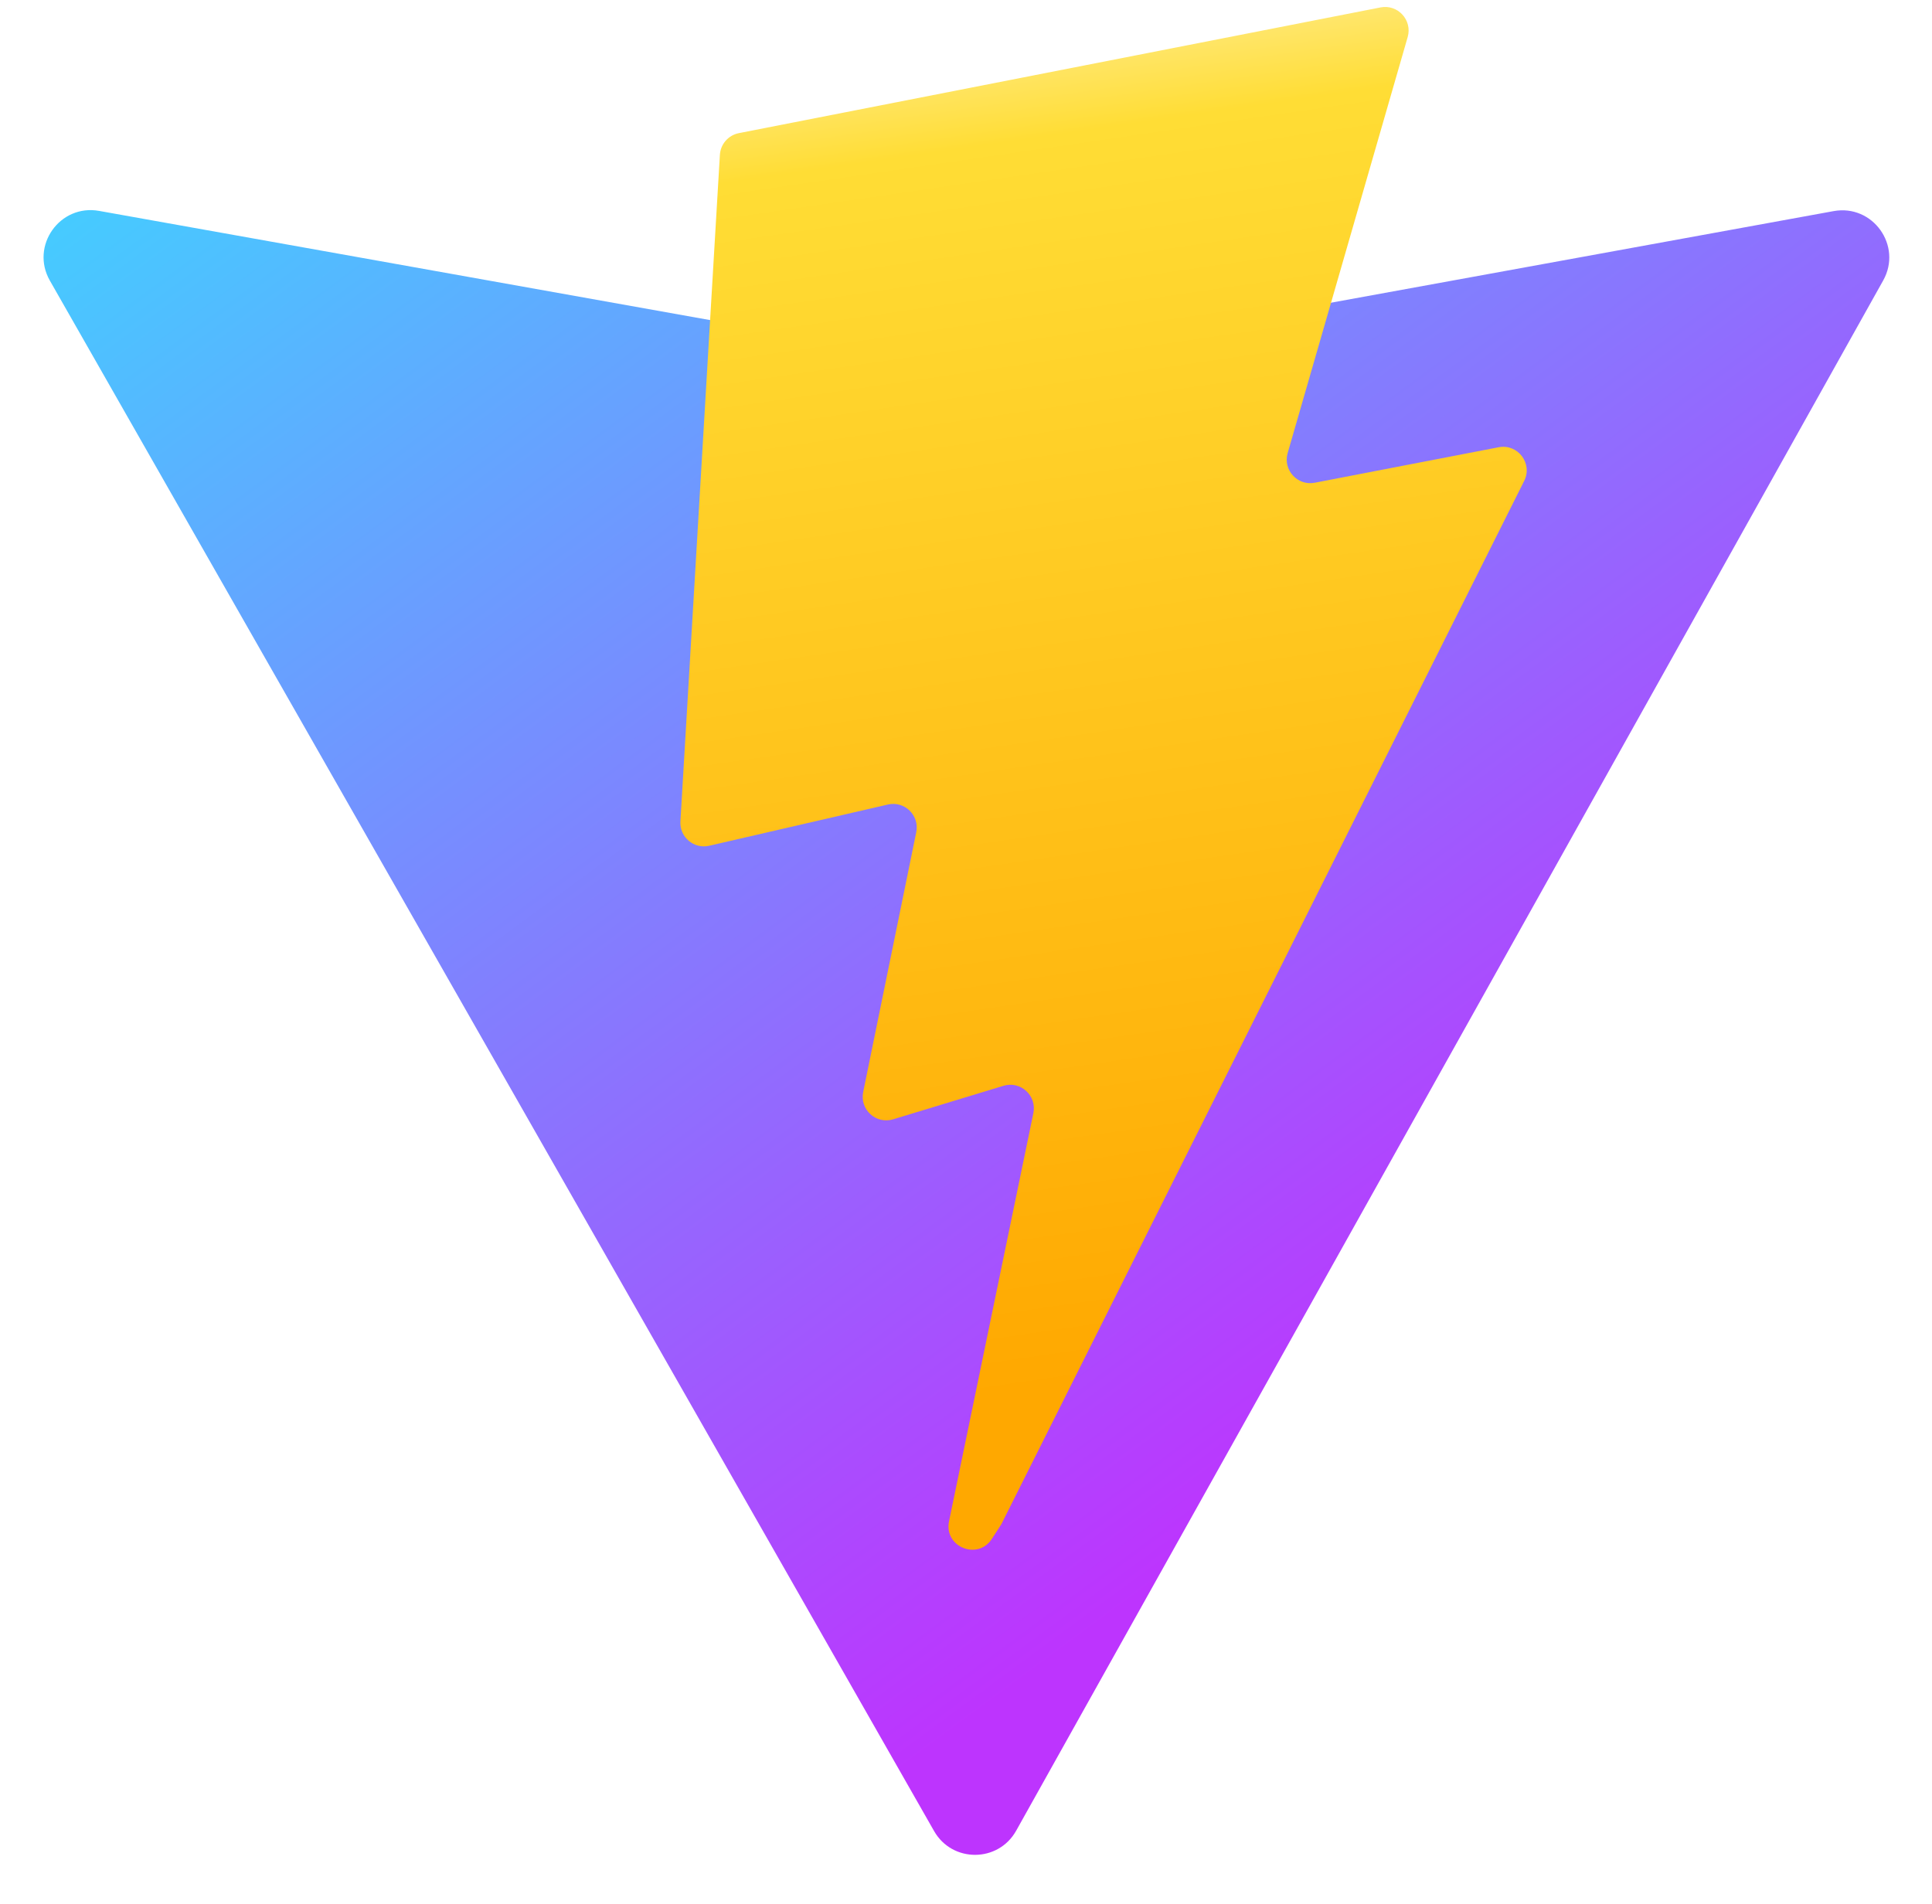
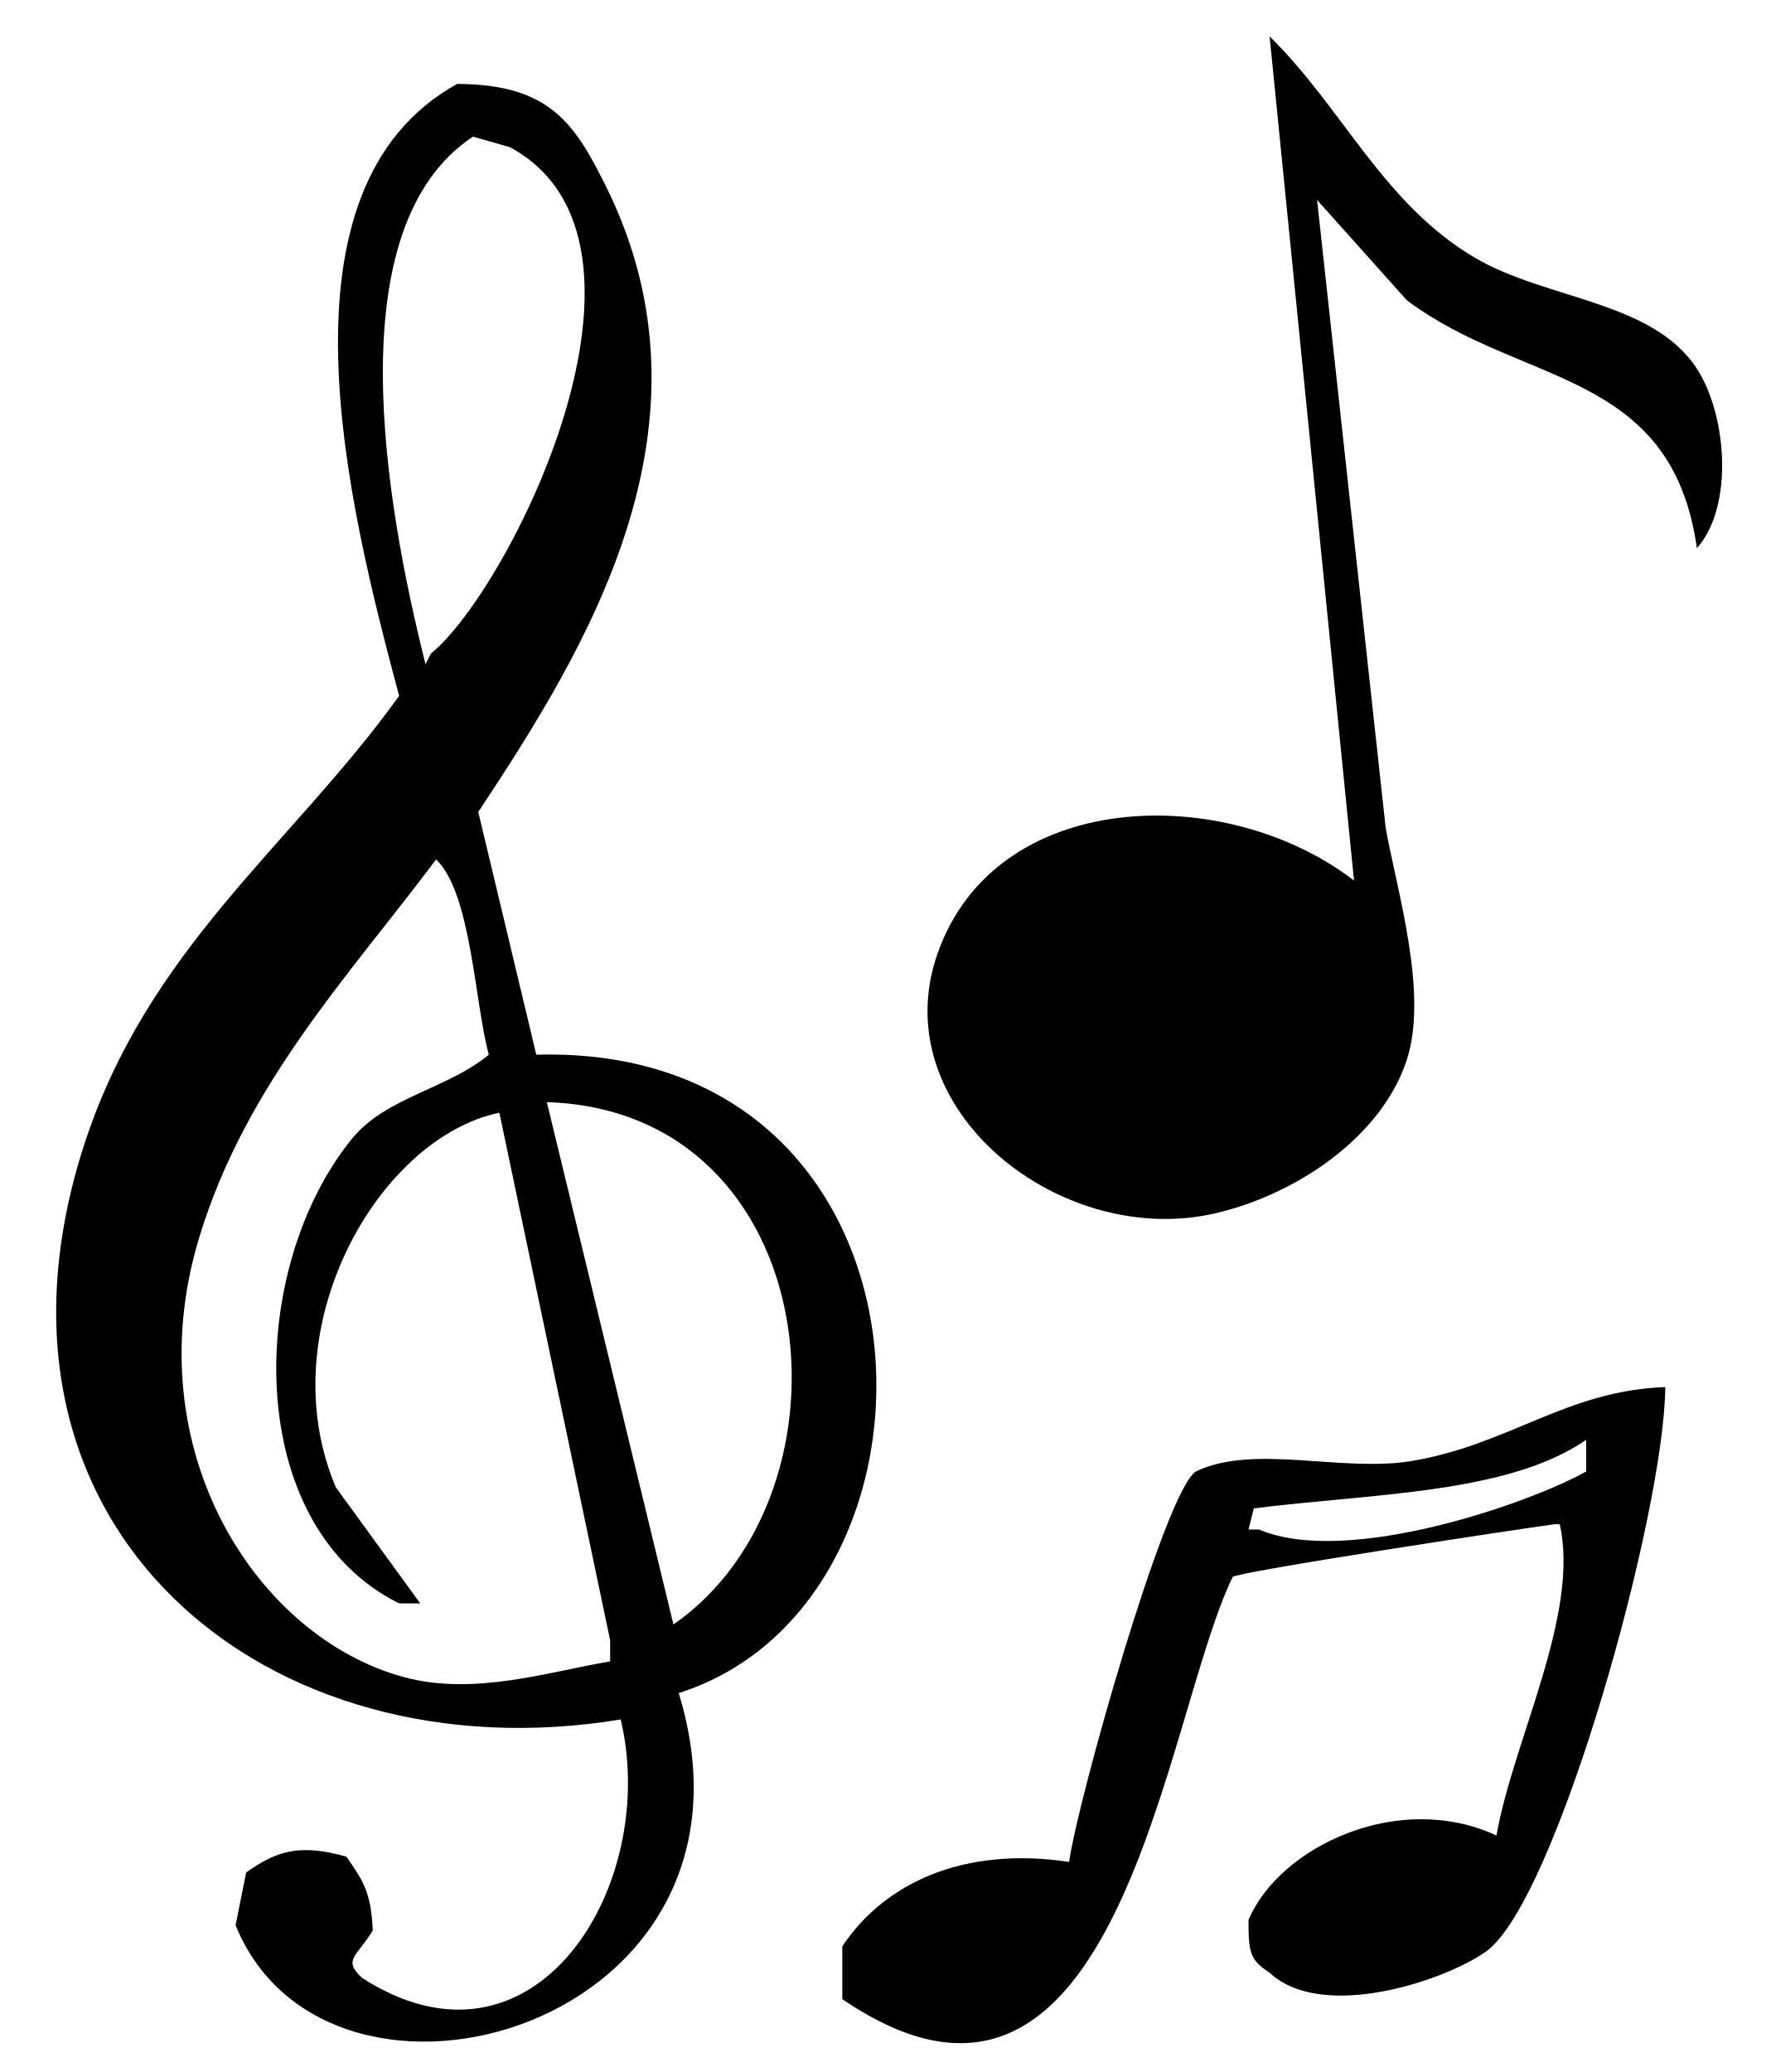
- <svg xmlns="http://www.w3.org/2000/svg" width="410" height="404" viewBox="0 0 410 404" fill="none">
-   <path d="M399.641 59.525L215.643 388.545C211.844 395.338 202.084 395.378 198.228 388.618L10.582 59.556C6.381 52.19 12.68 43.267 21.028 44.759L205.223 77.682C206.398 77.892 207.601 77.89 208.776 77.676L389.119 44.806C397.439 43.289 403.768 52.143 399.641 59.525Z" fill="url(#paint0_linear)" />
-   <path d="M292.965 1.574L156.801 28.255C154.563 28.694 152.906 30.59 152.771 32.866L144.395 174.33C144.198 177.662 147.258 180.248 150.51 179.498L188.42 170.749C191.967 169.931 195.172 173.055 194.443 176.622L183.18 231.775C182.422 235.487 185.907 238.661 189.532 237.56L212.947 230.446C216.577 229.344 220.065 232.527 219.297 236.242L201.398 322.875C200.278 328.294 207.486 331.249 210.492 326.603L212.5 323.5L323.454 102.072C325.312 98.365 322.108 94.137 318.036 94.923L279.014 102.454C275.347 103.161 272.227 99.746 273.262 96.158L298.731 7.867C299.767 4.273 296.636 0.855 292.965 1.574Z" fill="url(#paint1_linear)" />
-   <defs>
-     <linearGradient id="paint0_linear" x1="6" y1="33" x2="235" y2="344" gradientUnits="userSpaceOnUse">
-       <stop stop-color="#41D1FF" />
-       <stop offset="1" stop-color="#BD34FE" />
-     </linearGradient>
-     <linearGradient id="paint1_linear" x1="194.651" y1="8.818" x2="236.076" y2="292.989" gradientUnits="userSpaceOnUse">
-       <stop stop-color="#FFEA83" />
-       <stop offset="0.083" stop-color="#FFDD35" />
-       <stop offset="1" stop-color="#FFA800" />
-     </linearGradient>
-   </defs>
+ <svg xmlns="http://www.w3.org/2000/svg" version="1.1" id="musical_notes" x="0px" y="0px" width="353px" height="413px" viewBox="0 0 353 413" enable-background="new 0 0 353 413" xml:space="preserve">
+   <g color="purple">
+     <path fill-rule="evenodd" clip-rule="evenodd" d="M253.084,7.255c14.601,14.299,22.646,33.409,41.014,44.169             c14.282,8.366,35.335,8.5,44.169,22.084c5.939,9.133,7.419,27.392,0,35.756c-5.068-35.817-35.035-32.236-57.841-49.428             c-5.958-6.66-11.919-13.321-17.878-19.981c4.557,41.711,9.115,83.435,13.671,125.146c2.243,12.553,8.561,32.938,4.207,46.273             c-4.949,15.16-21.632,26.625-37.859,30.498c-30.948,7.385-66.418-20.607-55.737-51.531c11.528-33.374,57.613-34.349,83.08-14.723             C264.303,119.437,258.693,63.337,253.084,7.255z M91.131,16.72c18.335,0.109,23.3,7.739,29.446,19.981             c24.146,48.092-3.925,92.918-25.239,125.146c3.855,16.124,7.712,32.252,11.568,48.376c83.31-2.216,86.255,108.859,28.394,127.249             c20.391,66.648-69.765,92.072-88.338,46.272c0.701-3.504,1.402-7.011,2.104-10.516c6.455-4.587,11.014-5.638,19.981-3.155             c3.118,4.554,4.93,6.783,5.258,14.724c-3.031,5.075-6.147,5.788-2.103,9.464c34.421,22.119,59.37-18.465,51.531-51.53             C53.013,354.385-7.3,304.607,16.464,229.152c12.56-39.879,41.575-60.509,63.099-90.441C69.406,100.691,53.458,37.627,91.131,16.72z             M94.286,27.236c-27.187,17.962-17.569,72.817-9.465,105.165c0.351-0.701,0.702-1.402,1.052-2.104             c15.737-12.747,50.499-82.22,15.774-100.958C99.194,28.639,96.739,27.938,94.286,27.236z M86.925,171.312             c-17.209,23.01-38.111,44.916-47.324,75.719c-12.567,42.011,11.587,79.395,41.014,87.287c14.073,3.774,29.021-1.189,41.014-3.155             c0-1.402,0-2.804,0-4.207c-7.36-35.051-14.724-70.113-22.084-105.165c-24.299,5.054-45.932,43.274-32.601,74.667             c5.608,7.711,11.218,15.425,16.826,23.136c-1.402,0-2.805,0-4.206,0c-31.384-15.551-30.442-66.646-9.465-92.544             c6.799-8.395,18.998-9.923,27.343-16.826C94.635,200.104,93.974,177.967,86.925,171.312z M109.009,219.688             c8.412,34.701,16.827,69.412,25.239,104.113C172.229,297.401,164.674,221.407,109.009,219.688z M331.958,276.477             c-0.188,25.195-21.731,102.605-35.756,112.526c-8.288,5.863-32.662,13.989-43.118,4.206c-3.886-2.521-4.219-3.958-4.207-10.516             c6.199-14.664,30.017-25.876,49.428-16.827c3.337-18.992,16.644-43.981,12.62-62.047c-0.351,0-0.702,0-1.052,0             c-7.049,0.944-63.298,9.471-64.15,10.517c-13.705,27.973-22.646,121.783-77.821,84.132c0-3.505,0-7.011,0-10.517             c8.457-12.669,24.219-19.98,45.22-16.826c1.588-11.785,18.99-73.682,25.24-77.822c11.615-5.578,29.193,0.255,43.118-2.103             C301.044,287.886,312.064,277.23,331.958,276.477z M316.183,286.993c-15.666,10.852-43.111,10.694-66.253,13.671             c-0.351,1.402-0.701,2.805-1.052,4.207c0.701,0,1.402,0,2.104,0c17.538,7.495,54.068-5.281,65.202-11.568             C316.183,291.2,316.183,289.096,316.183,286.993z" />
+   </g>
</svg>
